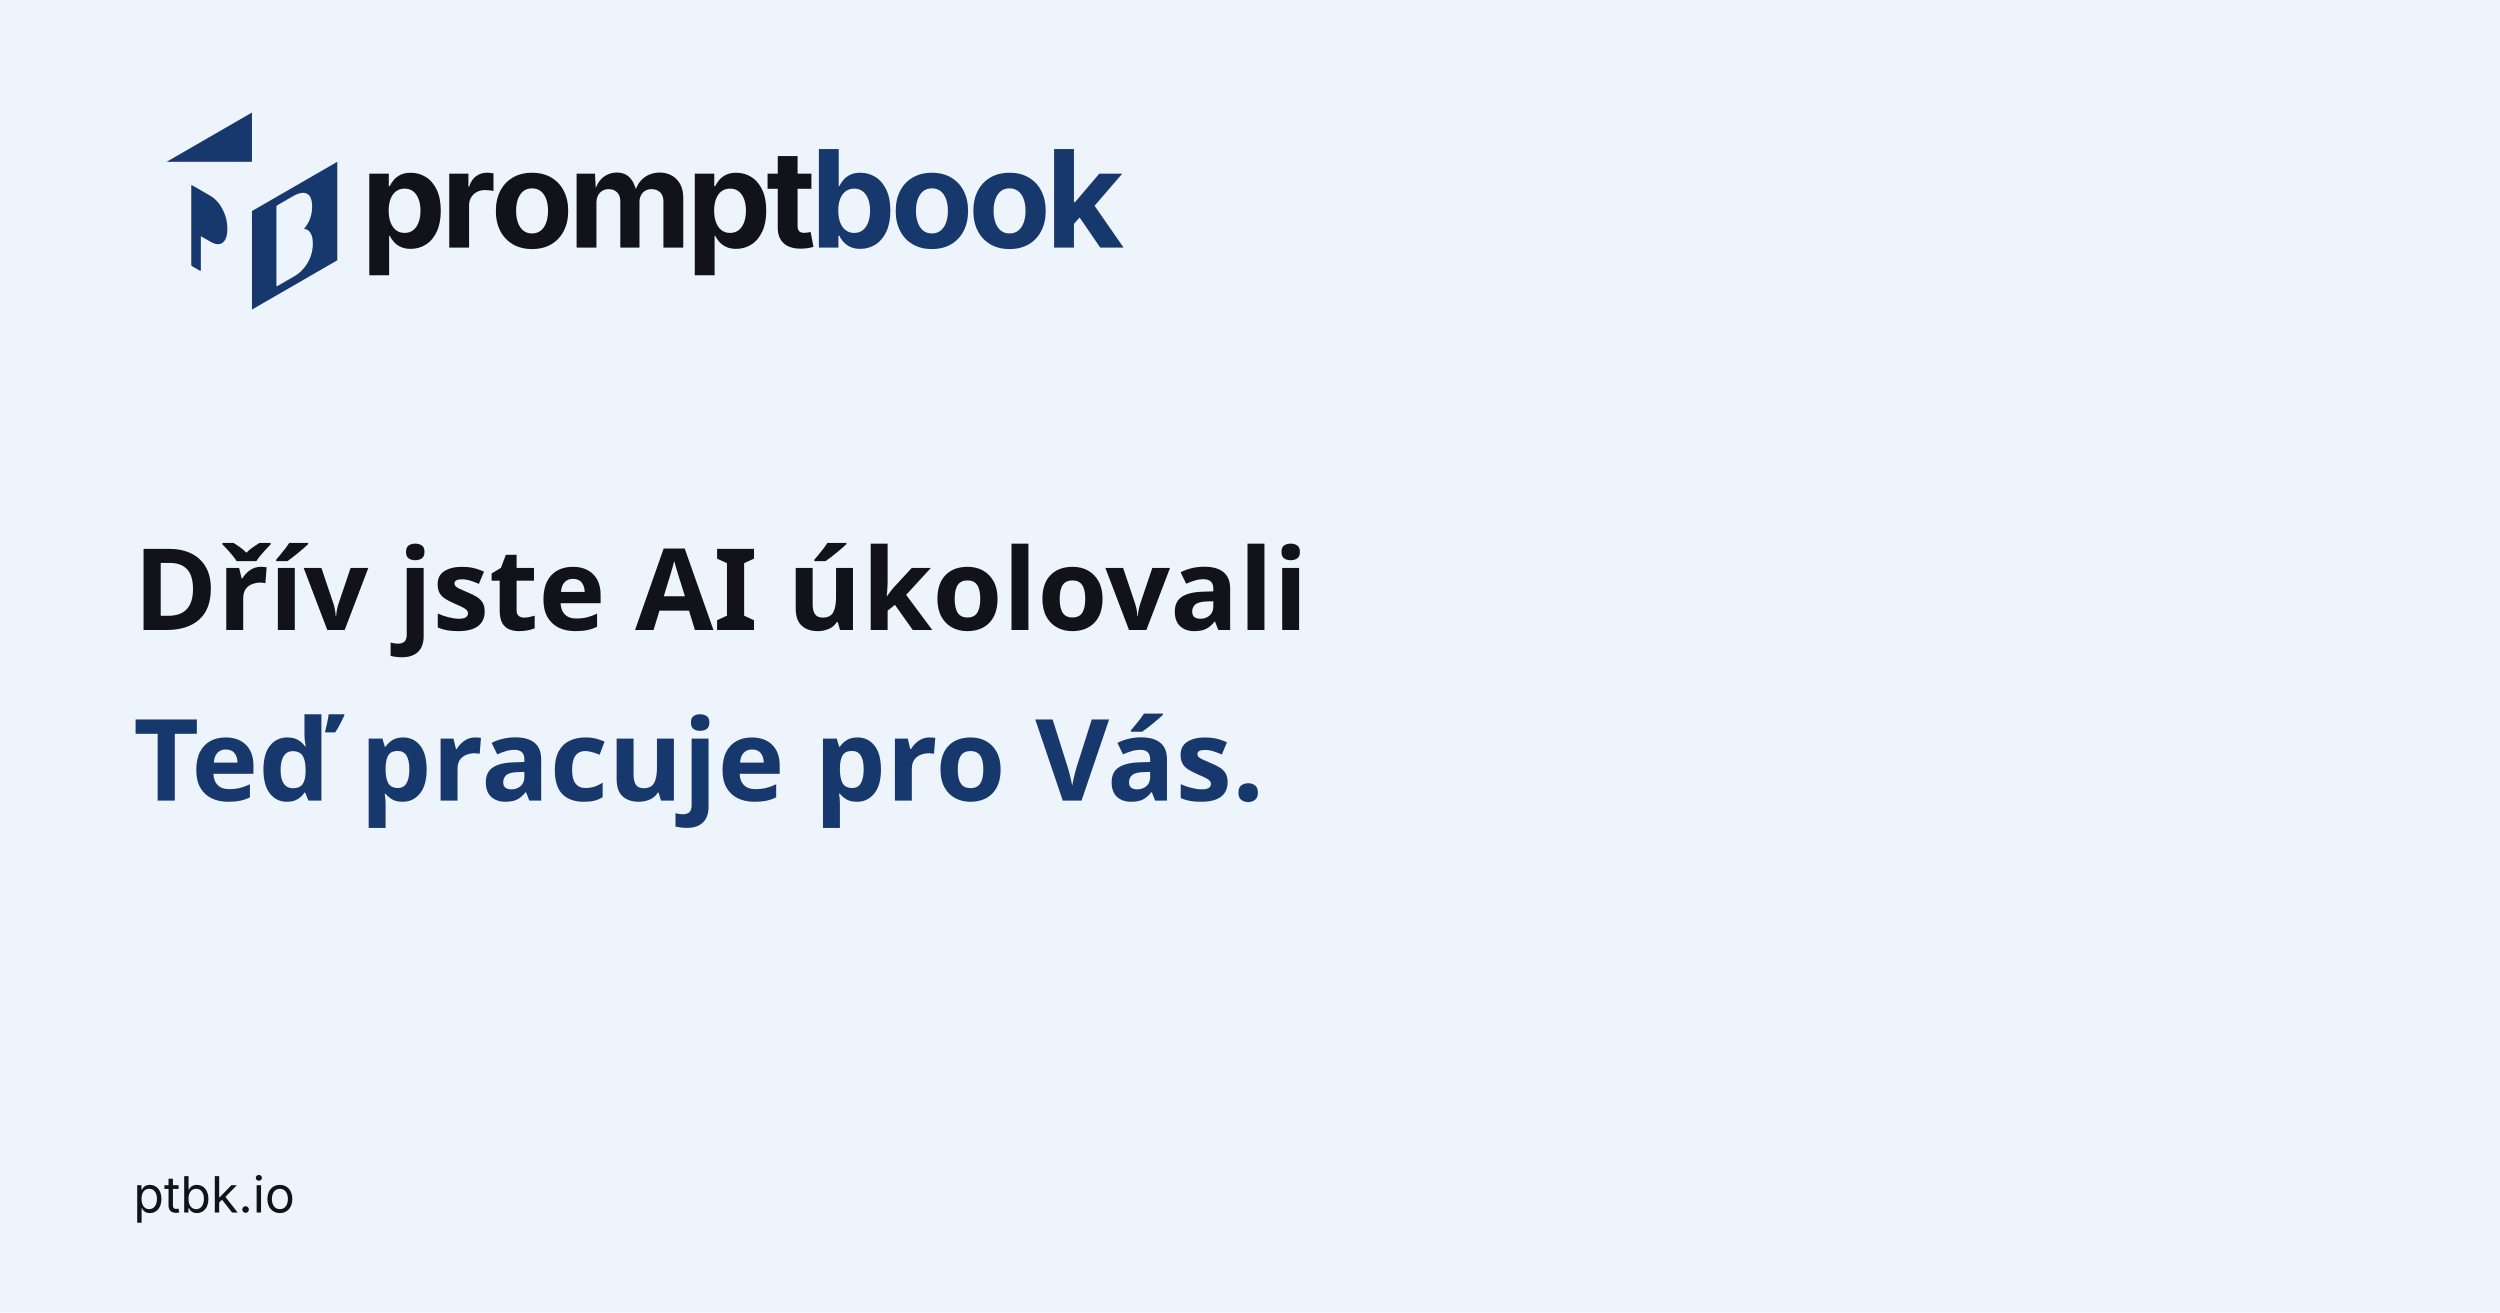
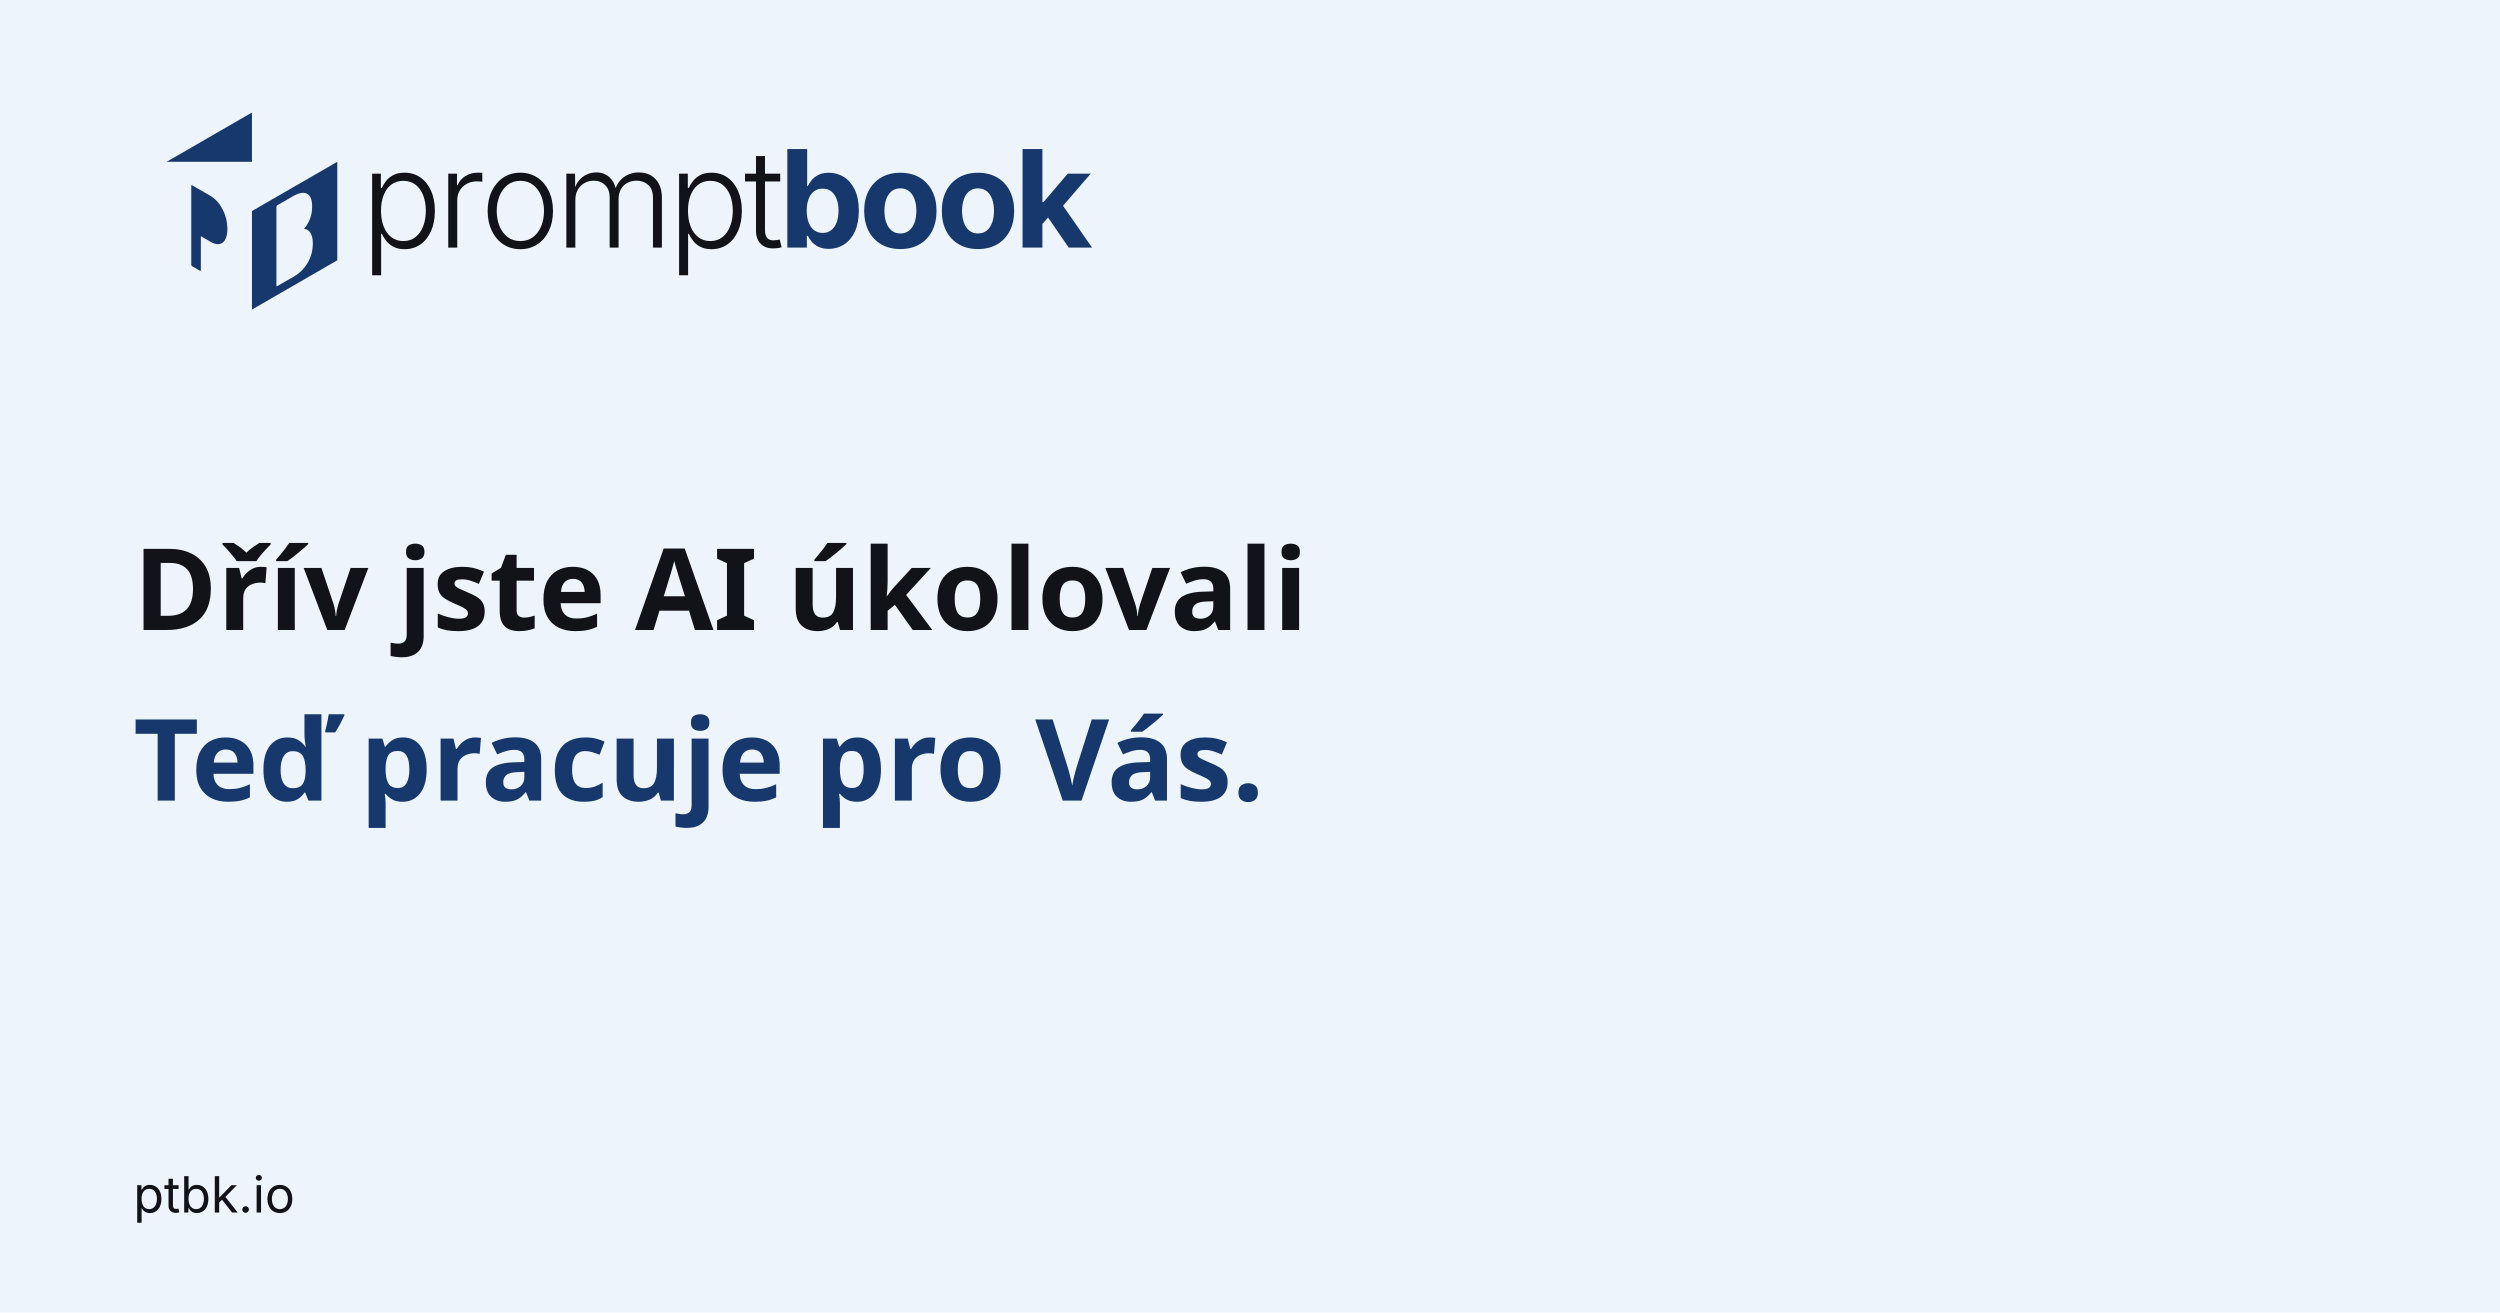
<svg xmlns="http://www.w3.org/2000/svg" width="1200" height="630" viewBox="0 0 1200 630" role="img">
  <rect width="1200" height="630" fill="#EEF4FB" />
  <g transform="translate(64 48) scale(.65)">
    <g transform="translate(10 4.395833) scale(1.212565)">
      <path fill="#17386C" transform="matrix(0.992349 0.572933 -0.992349 0.572933 -100.273 -96.45293)" d="M 170.435,57.258 V 4.896 l 26.181,26.181 v 0 z" />
      <path fill="#17386C" transform="matrix(0.992349 0.572933 0 1.145866 -157.0928 -136.5028)" d="m 197.138,68.251 c 3.15,0 5.687,1.146 7.61,3.437 1.964,2.25 2.946,5.217 2.946,8.899 0,3.601 -0.941,6.505 -2.823,8.715 -1.882,2.209 -4.357,3.314 -7.426,3.314 h -5.769 c -0.164,0 -0.245,0.082 -0.245,0.245 V 110.659 c 0,0.409 -0.205,0.614 -0.614,0.614 h -4.664 c -0.409,0 -0.614,-0.205 -0.614,-0.614 V 68.864 c 0,-0.409 0.205,-0.614 0.614,-0.614 z" />
      <path fill="#17386C" transform="matrix(0.9923484 -0.5729326 0 1.145865 -167.4698 124.8194)" d="m 233.255,63.55 v 52.362 h 52.362 V 63.55 Z m 15.625,4.7 h 9.39 c 3.723,0 6.629,0.982 8.715,2.946 2.128,1.923 3.191,4.746 3.191,8.469 0,4.419 -1.575,7.467 -4.726,9.145 -0.205,0.123 -0.225,0.225 -0.061,0.306 1.637,0.982 2.905,2.353 3.805,4.112 0.941,1.759 1.411,3.846 1.411,6.26 h 5.2e-4 c 0,3.723 -1.064,6.608 -3.192,8.654 -2.087,2.046 -4.848,3.069 -8.285,3.069 h -10.249 c -0.409,0 -0.613,-0.205 -0.613,-0.614 V 68.864 c 0,-0.409 0.204,-0.614 0.613,-0.614 z" />
    </g>
-     <path fill="#111318" transform="translate(168 109) scale(0.04882812 -0.04882812)" d="M128 -418V1118H423V930H437Q458 974 496.5 1021.0Q535 1068 598.0 1100.0Q661 1132 756 1132Q880 1132 983.0 1068.0Q1086 1004 1147.5 876.0Q1209 748 1209 557Q1209 371 1149.0 242.5Q1089 114 986.0 47.5Q883 -19 754 -19Q663 -19 600.0 12.0Q537 43 497.5 88.5Q458 134 437 179H428V-418ZM662 222Q740 222 793.5 265.0Q847 308 874.5 384.0Q902 460 902 558Q902 656 874.5 731.0Q847 806 794.0 849.0Q741 892 662 892Q585 892 531.0 850.5Q477 809 449.0 734.5Q421 660 421 558Q421 457 449.5 381.5Q478 306 532.0 264.0Q586 222 662 222Z" />
-     <path fill="#111318" transform="translate(227.0371 109) scale(0.04882812 -0.04882812)" d="M128 0V1118H418V923H430Q461 1027 533.5 1080.0Q606 1133 700 1133Q723 1133 749.5 1130.5Q776 1128 797 1123V855Q777 862 739.0 866.0Q701 870 667 870Q599 870 544.0 840.5Q489 811 458.5 758.5Q428 706 428 636V0Z" />
-     <path fill="#111318" transform="translate(263.7598 109) scale(0.04882812 -0.04882812)" d="M628 -22Q460 -22 337.0 50.5Q214 123 147.5 252.5Q81 382 81 554Q81 728 147.5 857.5Q214 987 337.0 1059.5Q460 1132 628 1132Q797 1132 919.5 1059.5Q1042 987 1108.5 857.5Q1175 728 1175 554Q1175 382 1108.5 252.5Q1042 123 919.5 50.5Q797 -22 628 -22ZM628 214Q708 214 762.0 258.5Q816 303 843.0 380.5Q870 458 870 555Q870 654 843.0 731.0Q816 808 762.0 852.0Q708 896 628 896Q548 896 494.5 852.0Q441 808 414.0 731.0Q387 654 387 555Q387 458 414.0 380.5Q441 303 494.5 258.5Q548 214 628 214Z" />
-     <path fill="#111318" transform="translate(321.0879 109) scale(0.04882812 -0.04882812)" d="M128 0V1118H406L421 840H399Q425 943 475.5 1008.0Q526 1073 594.0 1104.0Q662 1135 737 1135Q858 1135 932.0 1058.5Q1006 982 1041 822H1006Q1031 929 1087.5 998.5Q1144 1068 1221.5 1101.5Q1299 1135 1384 1135Q1487 1135 1567.5 1090.0Q1648 1045 1694.5 960.5Q1741 876 1741 754V0H1441V697Q1441 792 1389.5 838.0Q1338 884 1263 884Q1207 884 1165.5 859.5Q1124 835 1101.5 791.0Q1079 747 1079 688V0H789V705Q789 787 740.5 835.5Q692 884 615 884Q562 884 519.5 860.0Q477 836 452.5 789.5Q428 743 428 676V0Z" />
-     <path fill="#111318" transform="translate(408.3477 109) scale(0.04882812 -0.04882812)" d="M128 -418V1118H423V930H437Q458 974 496.5 1021.0Q535 1068 598.0 1100.0Q661 1132 756 1132Q880 1132 983.0 1068.0Q1086 1004 1147.5 876.0Q1209 748 1209 557Q1209 371 1149.0 242.5Q1089 114 986.0 47.5Q883 -19 754 -19Q663 -19 600.0 12.0Q537 43 497.5 88.5Q458 134 437 179H428V-418ZM662 222Q740 222 793.5 265.0Q847 308 874.5 384.0Q902 460 902 558Q902 656 874.5 731.0Q847 806 794.0 849.0Q741 892 662 892Q585 892 531.0 850.5Q477 809 449.0 734.5Q421 660 421 558Q421 457 449.5 381.5Q478 306 532.0 264.0Q586 222 662 222Z" />
-     <path fill="#111318" transform="translate(467.3848 109) scale(0.04882812 -0.04882812)" d="M683 1118V889H20V1118ZM174 1384H474V327Q474 274 497.5 248.5Q521 223 576 223Q593 223 624.0 227.5Q655 232 671 236L714 11Q664 -4 614.5 -10.0Q565 -16 520 -16Q352 -16 263.0 66.0Q174 148 174 301Z" />
-     <path fill="#17386C" transform="translate(500.0059 109) scale(0.04882812 -0.04882812)" d="M754 -19Q663 -19 600.0 12.0Q537 43 497.5 88.5Q458 134 437 179H423V0H128V1490H428V930H437Q458 974 496.5 1021.0Q535 1068 598.0 1100.0Q661 1132 756 1132Q880 1132 983.0 1068.0Q1086 1004 1147.5 876.0Q1209 748 1209 557Q1209 371 1149.0 242.5Q1089 114 986.0 47.5Q883 -19 754 -19ZM662 222Q740 222 793.5 265.0Q847 308 874.5 384.0Q902 460 902 558Q902 656 874.5 731.0Q847 806 794.0 849.0Q741 892 662 892Q585 892 531.0 850.5Q477 809 449.0 734.5Q421 660 421 558Q421 457 449.5 381.5Q478 306 532.0 264.0Q586 222 662 222Z" />
-     <path fill="#17386C" transform="translate(559.043 109) scale(0.04882812 -0.04882812)" d="M628 -22Q460 -22 337.0 50.5Q214 123 147.5 252.5Q81 382 81 554Q81 728 147.5 857.5Q214 987 337.0 1059.5Q460 1132 628 1132Q797 1132 919.5 1059.5Q1042 987 1108.5 857.5Q1175 728 1175 554Q1175 382 1108.5 252.5Q1042 123 919.5 50.5Q797 -22 628 -22ZM628 214Q708 214 762.0 258.5Q816 303 843.0 380.5Q870 458 870 555Q870 654 843.0 731.0Q816 808 762.0 852.0Q708 896 628 896Q548 896 494.5 852.0Q441 808 414.0 731.0Q387 654 387 555Q387 458 414.0 380.5Q441 303 494.5 258.5Q548 214 628 214Z" />
-     <path fill="#17386C" transform="translate(616.3711 109) scale(0.04882812 -0.04882812)" d="M628 -22Q460 -22 337.0 50.5Q214 123 147.5 252.5Q81 382 81 554Q81 728 147.5 857.5Q214 987 337.0 1059.5Q460 1132 628 1132Q797 1132 919.5 1059.5Q1042 987 1108.5 857.5Q1175 728 1175 554Q1175 382 1108.5 252.5Q1042 123 919.5 50.5Q797 -22 628 -22ZM628 214Q708 214 762.0 258.5Q816 303 843.0 380.5Q870 458 870 555Q870 654 843.0 731.0Q816 808 762.0 852.0Q708 896 628 896Q548 896 494.5 852.0Q441 808 414.0 731.0Q387 654 387 555Q387 458 414.0 380.5Q441 303 494.5 258.5Q548 214 628 214Z" />
-     <path fill="#17386C" transform="translate(673.6992 109) scale(0.04882812 -0.04882812)" d="M400 327V688H445L811 1118H1158L675 557H604ZM128 0V1490H428V0ZM826 0 490 490 691 703 1179 0Z" />
+     <path fill="#111318" transform="translate(168 109) scale(0.04882812 -0.04882812)" d="M171 -418V1118H303V903H318Q340 954 381.5 1007.0Q423 1060 490.5 1096.5Q558 1133 661 1133Q798 1133 901.0 1061.0Q1004 989 1062.0 859.0Q1120 729 1120 556Q1120 382 1062.5 251.5Q1005 121 902.0 48.5Q799 -24 661 -24Q561 -24 492.5 12.5Q424 49 382.5 103.0Q341 157 318 209H307V-418ZM643 99Q753 99 828.5 160.0Q904 221 943.5 325.0Q983 429 983 557Q983 685 944.0 787.5Q905 890 829.0 950.0Q753 1010 643 1010Q535 1010 459.5 952.0Q384 894 344.5 792.0Q305 690 305 557Q305 424 345.0 320.5Q385 217 460.5 158.0Q536 99 643 99Z" />
+     <path fill="#111318" transform="translate(224.2051 109) scale(0.04882812 -0.04882812)" d="M171 0V1118H303V944H313Q347 1030 429.5 1081.5Q512 1133 617 1133Q634 1133 653.0 1132.5Q672 1132 686 1131V995Q679 997 656.0 999.5Q633 1002 606 1002Q520 1002 452.0 965.0Q384 928 345.5 864.0Q307 800 307 717V0Z" />
+     <path fill="#111318" transform="translate(256.1426 109) scale(0.04882812 -0.04882812)" d="M607 -24Q461 -24 350.0 49.5Q239 123 176.0 253.5Q113 384 113 553Q113 725 176.0 855.5Q239 986 350.0 1059.5Q461 1133 607 1133Q752 1133 863.5 1059.5Q975 986 1038.0 855.5Q1101 725 1101 553Q1101 384 1038.5 253.5Q976 123 864.5 49.5Q753 -24 607 -24ZM607 99Q722 99 802.0 161.0Q882 223 923.5 326.0Q965 429 965 553Q965 678 923.0 781.5Q881 885 801.0 947.5Q721 1010 607 1010Q493 1010 413.5 947.5Q334 885 292.0 781.5Q250 678 250 553Q250 429 291.5 326.0Q333 223 412.5 161.0Q492 99 607 99Z" />
+     <path fill="#111318" transform="translate(311.4199 109) scale(0.04882812 -0.04882812)" d="M171 0V1118H303L304 863H289Q312 957 363.0 1017.0Q414 1077 482.5 1107.0Q551 1137 623 1137Q746 1137 825.5 1061.0Q905 985 927 857H905Q925 944 977.0 1006.5Q1029 1069 1104.0 1103.0Q1179 1137 1268 1137Q1368 1137 1446.5 1093.5Q1525 1050 1570.5 964.5Q1616 879 1616 753V0H1481V749Q1481 884 1409.0 948.0Q1337 1012 1232 1012Q1152 1012 1091.0 978.0Q1030 944 995.5 882.0Q961 820 961 737V0H826V761Q826 877 758.5 944.5Q691 1012 584 1012Q509 1012 446.0 977.0Q383 942 345.0 877.0Q307 812 307 719V0Z" />
+     <path fill="#111318" transform="translate(394.6758 109) scale(0.04882812 -0.04882812)" d="M171 -418V1118H303V903H318Q340 954 381.5 1007.0Q423 1060 490.5 1096.5Q558 1133 661 1133Q798 1133 901.0 1061.0Q1004 989 1062.0 859.0Q1120 729 1120 556Q1120 382 1062.5 251.5Q1005 121 902.0 48.5Q799 -24 661 -24Q561 -24 492.5 12.5Q424 49 382.5 103.0Q341 157 318 209H307V-418ZM643 99Q753 99 828.5 160.0Q904 221 943.5 325.0Q983 429 983 557Q983 685 944.0 787.5Q905 890 829.0 950.0Q753 1010 643 1010Q535 1010 459.5 952.0Q384 894 344.5 792.0Q305 690 305 557Q305 424 345.0 320.5Q385 217 460.5 158.0Q536 99 643 99Z" />
+     <path fill="#111318" transform="translate(450.8809 109) scale(0.04882812 -0.04882812)" d="M549 1118V1000H17V1118ZM183 1384H319V264Q319 181 356.0 142.0Q393 103 469 111Q483 111 503.5 114.5Q524 118 542 122L570 5Q548 -2 521.5 -6.0Q495 -10 468 -11Q334 -20 258.5 52.5Q183 125 183 255Z" />
+     <path fill="#17386C" transform="translate(476.7148 109) scale(0.04882812 -0.04882812)" d="M754 -19Q663 -19 600.0 12.0Q537 43 497.5 88.5Q458 134 437 179H423V0H128V1490H428V930H437Q458 974 496.5 1021.0Q535 1068 598.0 1100.0Q661 1132 756 1132Q880 1132 983.0 1068.0Q1086 1004 1147.5 876.0Q1209 748 1209 557Q1209 371 1149.0 242.5Q1089 114 986.0 47.5Q883 -19 754 -19ZM662 222Q740 222 793.5 265.0Q847 308 874.5 384.0Q902 460 902 558Q902 656 874.5 731.0Q847 806 794.0 849.0Q741 892 662 892Q585 892 531.0 850.5Q477 809 449.0 734.5Q421 660 421 558Q421 457 449.5 381.5Q478 306 532.0 264.0Q586 222 662 222Z" />
+     <path fill="#17386C" transform="translate(535.752 109) scale(0.04882812 -0.04882812)" d="M628 -22Q460 -22 337.0 50.5Q214 123 147.5 252.5Q81 382 81 554Q81 728 147.5 857.5Q214 987 337.0 1059.5Q460 1132 628 1132Q797 1132 919.5 1059.5Q1042 987 1108.5 857.5Q1175 728 1175 554Q1175 382 1108.5 252.5Q1042 123 919.5 50.5Q797 -22 628 -22ZM628 214Q708 214 762.0 258.5Q816 303 843.0 380.5Q870 458 870 555Q870 654 843.0 731.0Q816 808 762.0 852.0Q708 896 628 896Q548 896 494.5 852.0Q441 808 414.0 731.0Q387 654 387 555Q387 458 414.0 380.5Q441 303 494.5 258.5Q548 214 628 214Z" />
+     <path fill="#17386C" transform="translate(593.0801 109) scale(0.04882812 -0.04882812)" d="M628 -22Q460 -22 337.0 50.5Q214 123 147.5 252.5Q81 382 81 554Q81 728 147.5 857.5Q214 987 337.0 1059.5Q460 1132 628 1132Q797 1132 919.5 1059.5Q1042 987 1108.5 857.5Q1175 728 1175 554Q1175 382 1108.5 252.5Q1042 123 919.5 50.5Q797 -22 628 -22ZM628 214Q708 214 762.0 258.5Q816 303 843.0 380.5Q870 458 870 555Q870 654 843.0 731.0Q816 808 762.0 852.0Q708 896 628 896Q548 896 494.5 852.0Q441 808 414.0 731.0Q387 654 387 555Q387 458 414.0 380.5Q441 303 494.5 258.5Q548 214 628 214Z" />
+     <path fill="#17386C" transform="translate(650.4082 109) scale(0.04882812 -0.04882812)" d="M400 327V688H445L811 1118H1158L675 557H604ZM128 0V1490H428V0ZM826 0 490 490 691 703 1179 0Z" />
  </g>
  <g font-family="Outfit, sans-serif" font-size="54.545" font-weight="600" fill="#111318">
    <text x="64" y="302.4">Dřív jste AI úkolovali</text>
    <text x="64" y="384.3" fill="#17386C">Teď pracuje pro Vás.</text>
  </g>
  <text x="64" y="582" font-family="Inter, sans-serif" font-size="24" fill="#111318">ptbk.io</text>
</svg>
